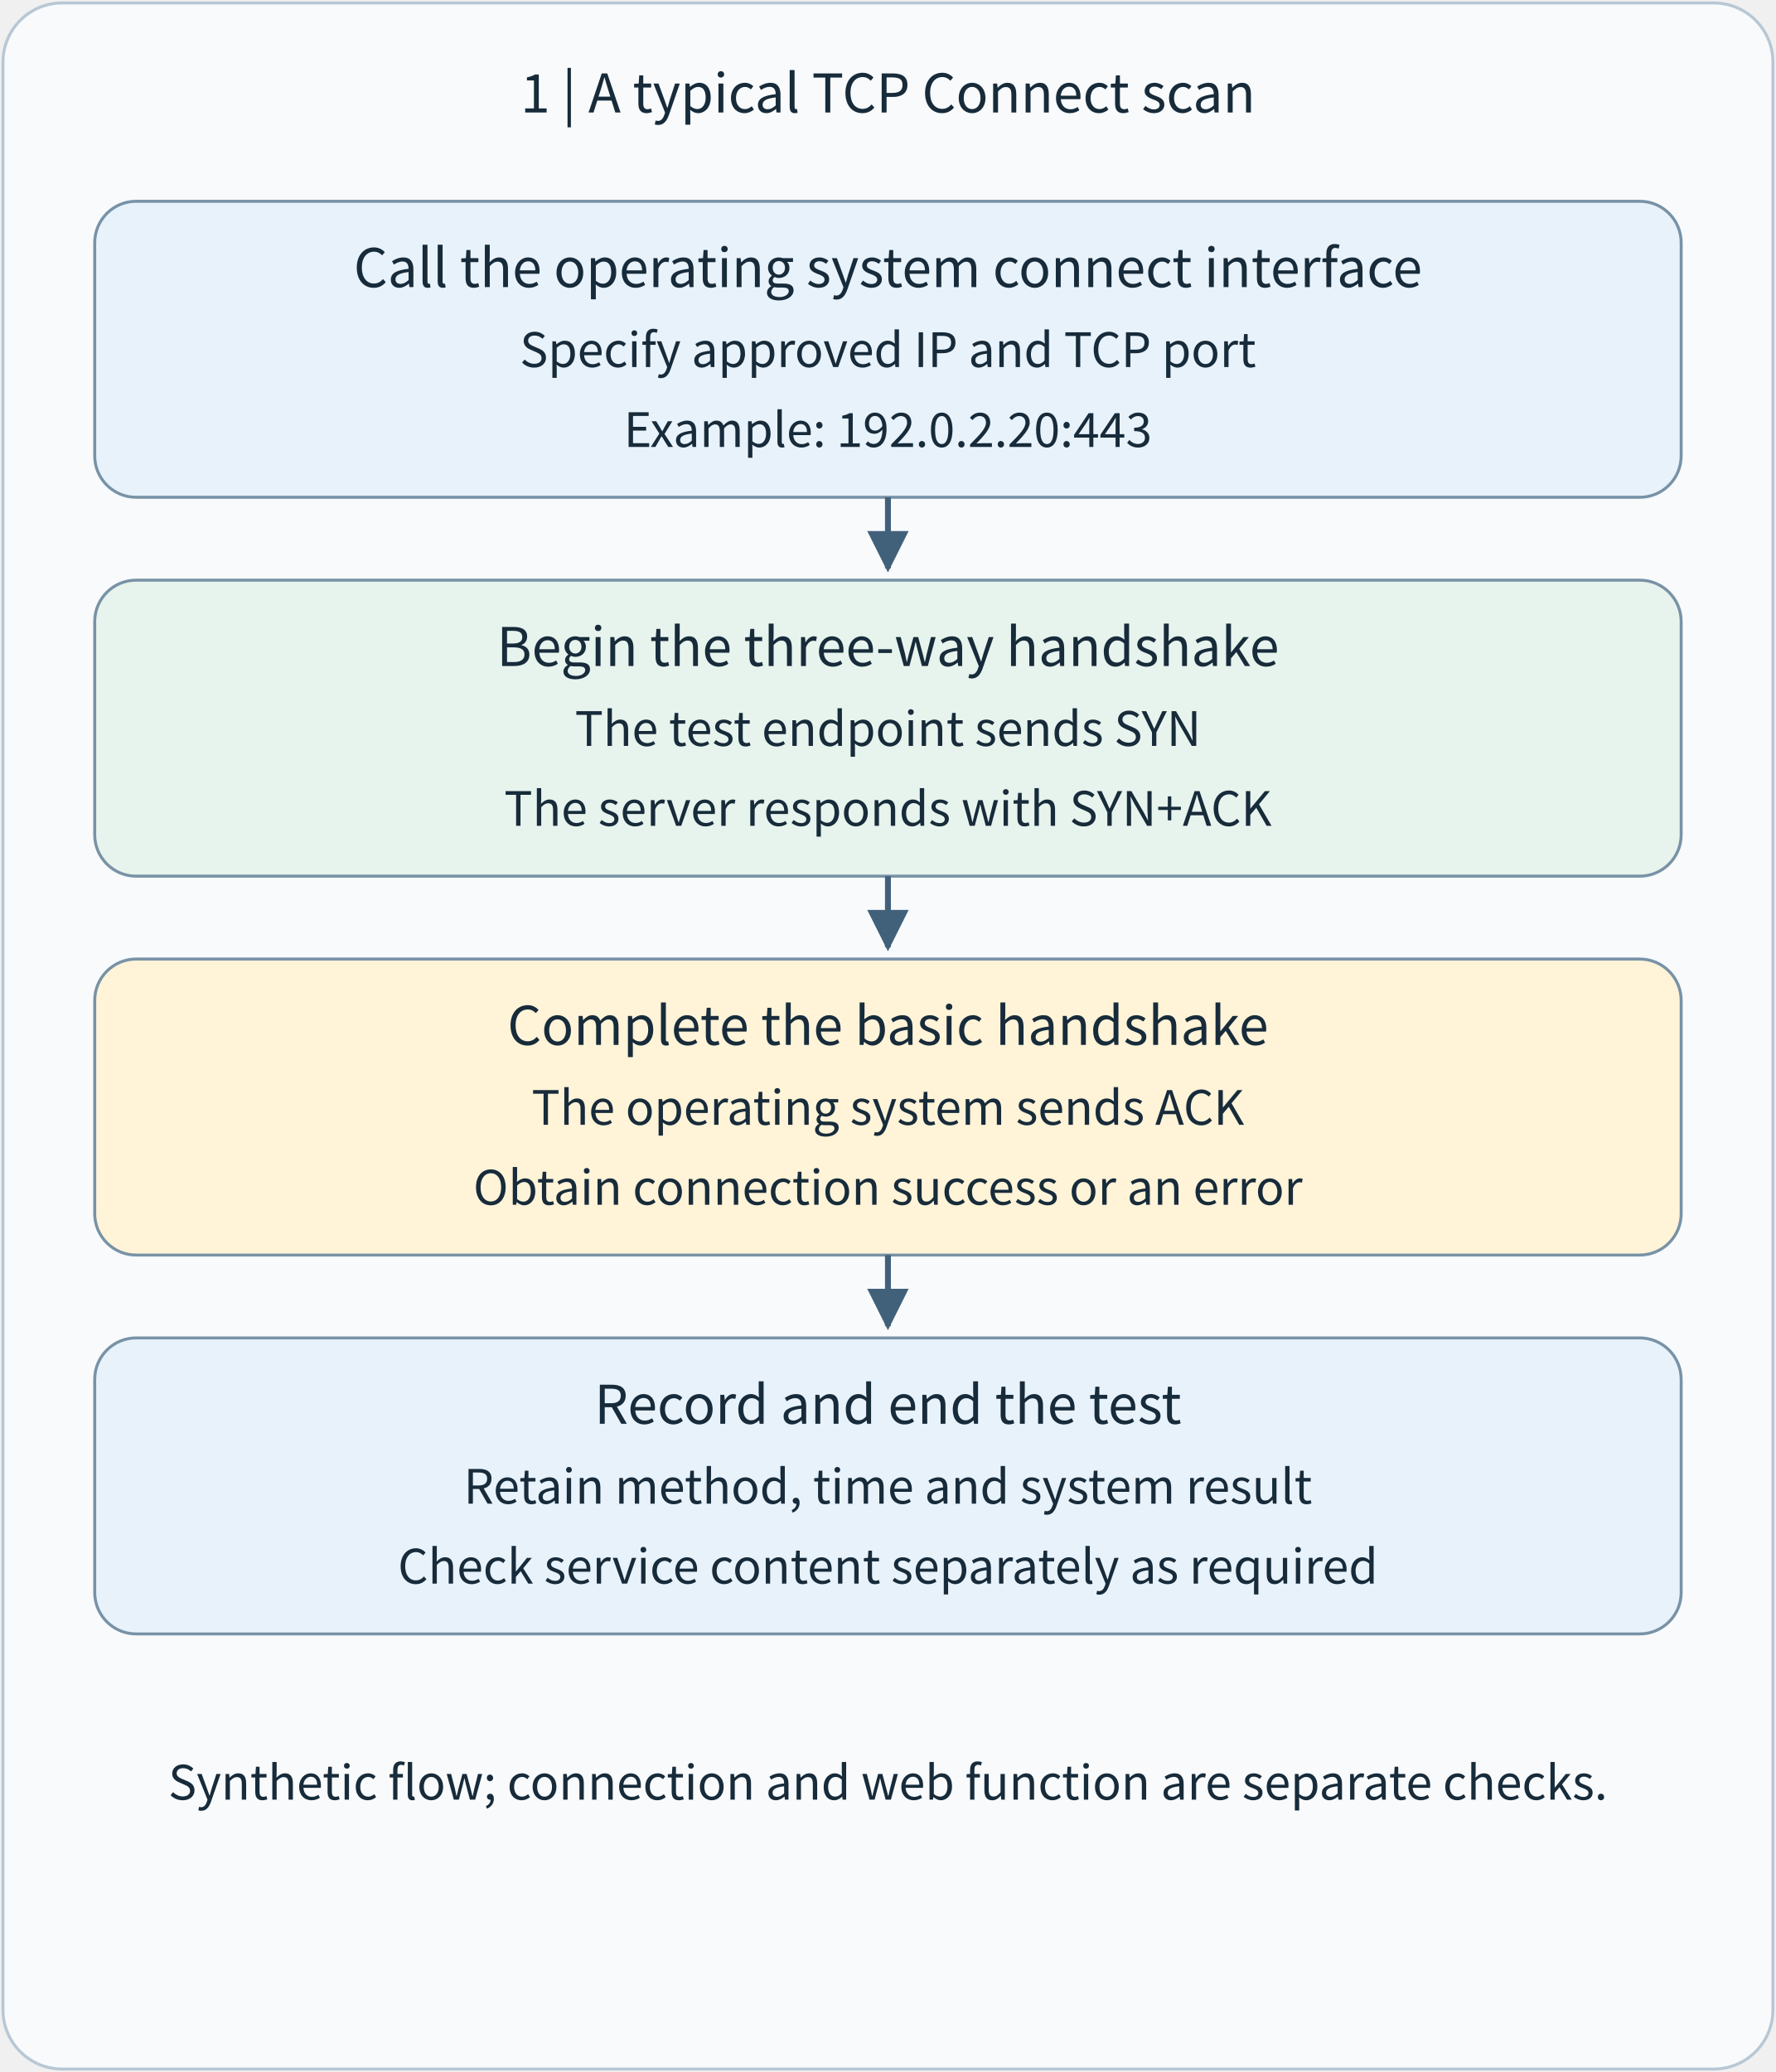
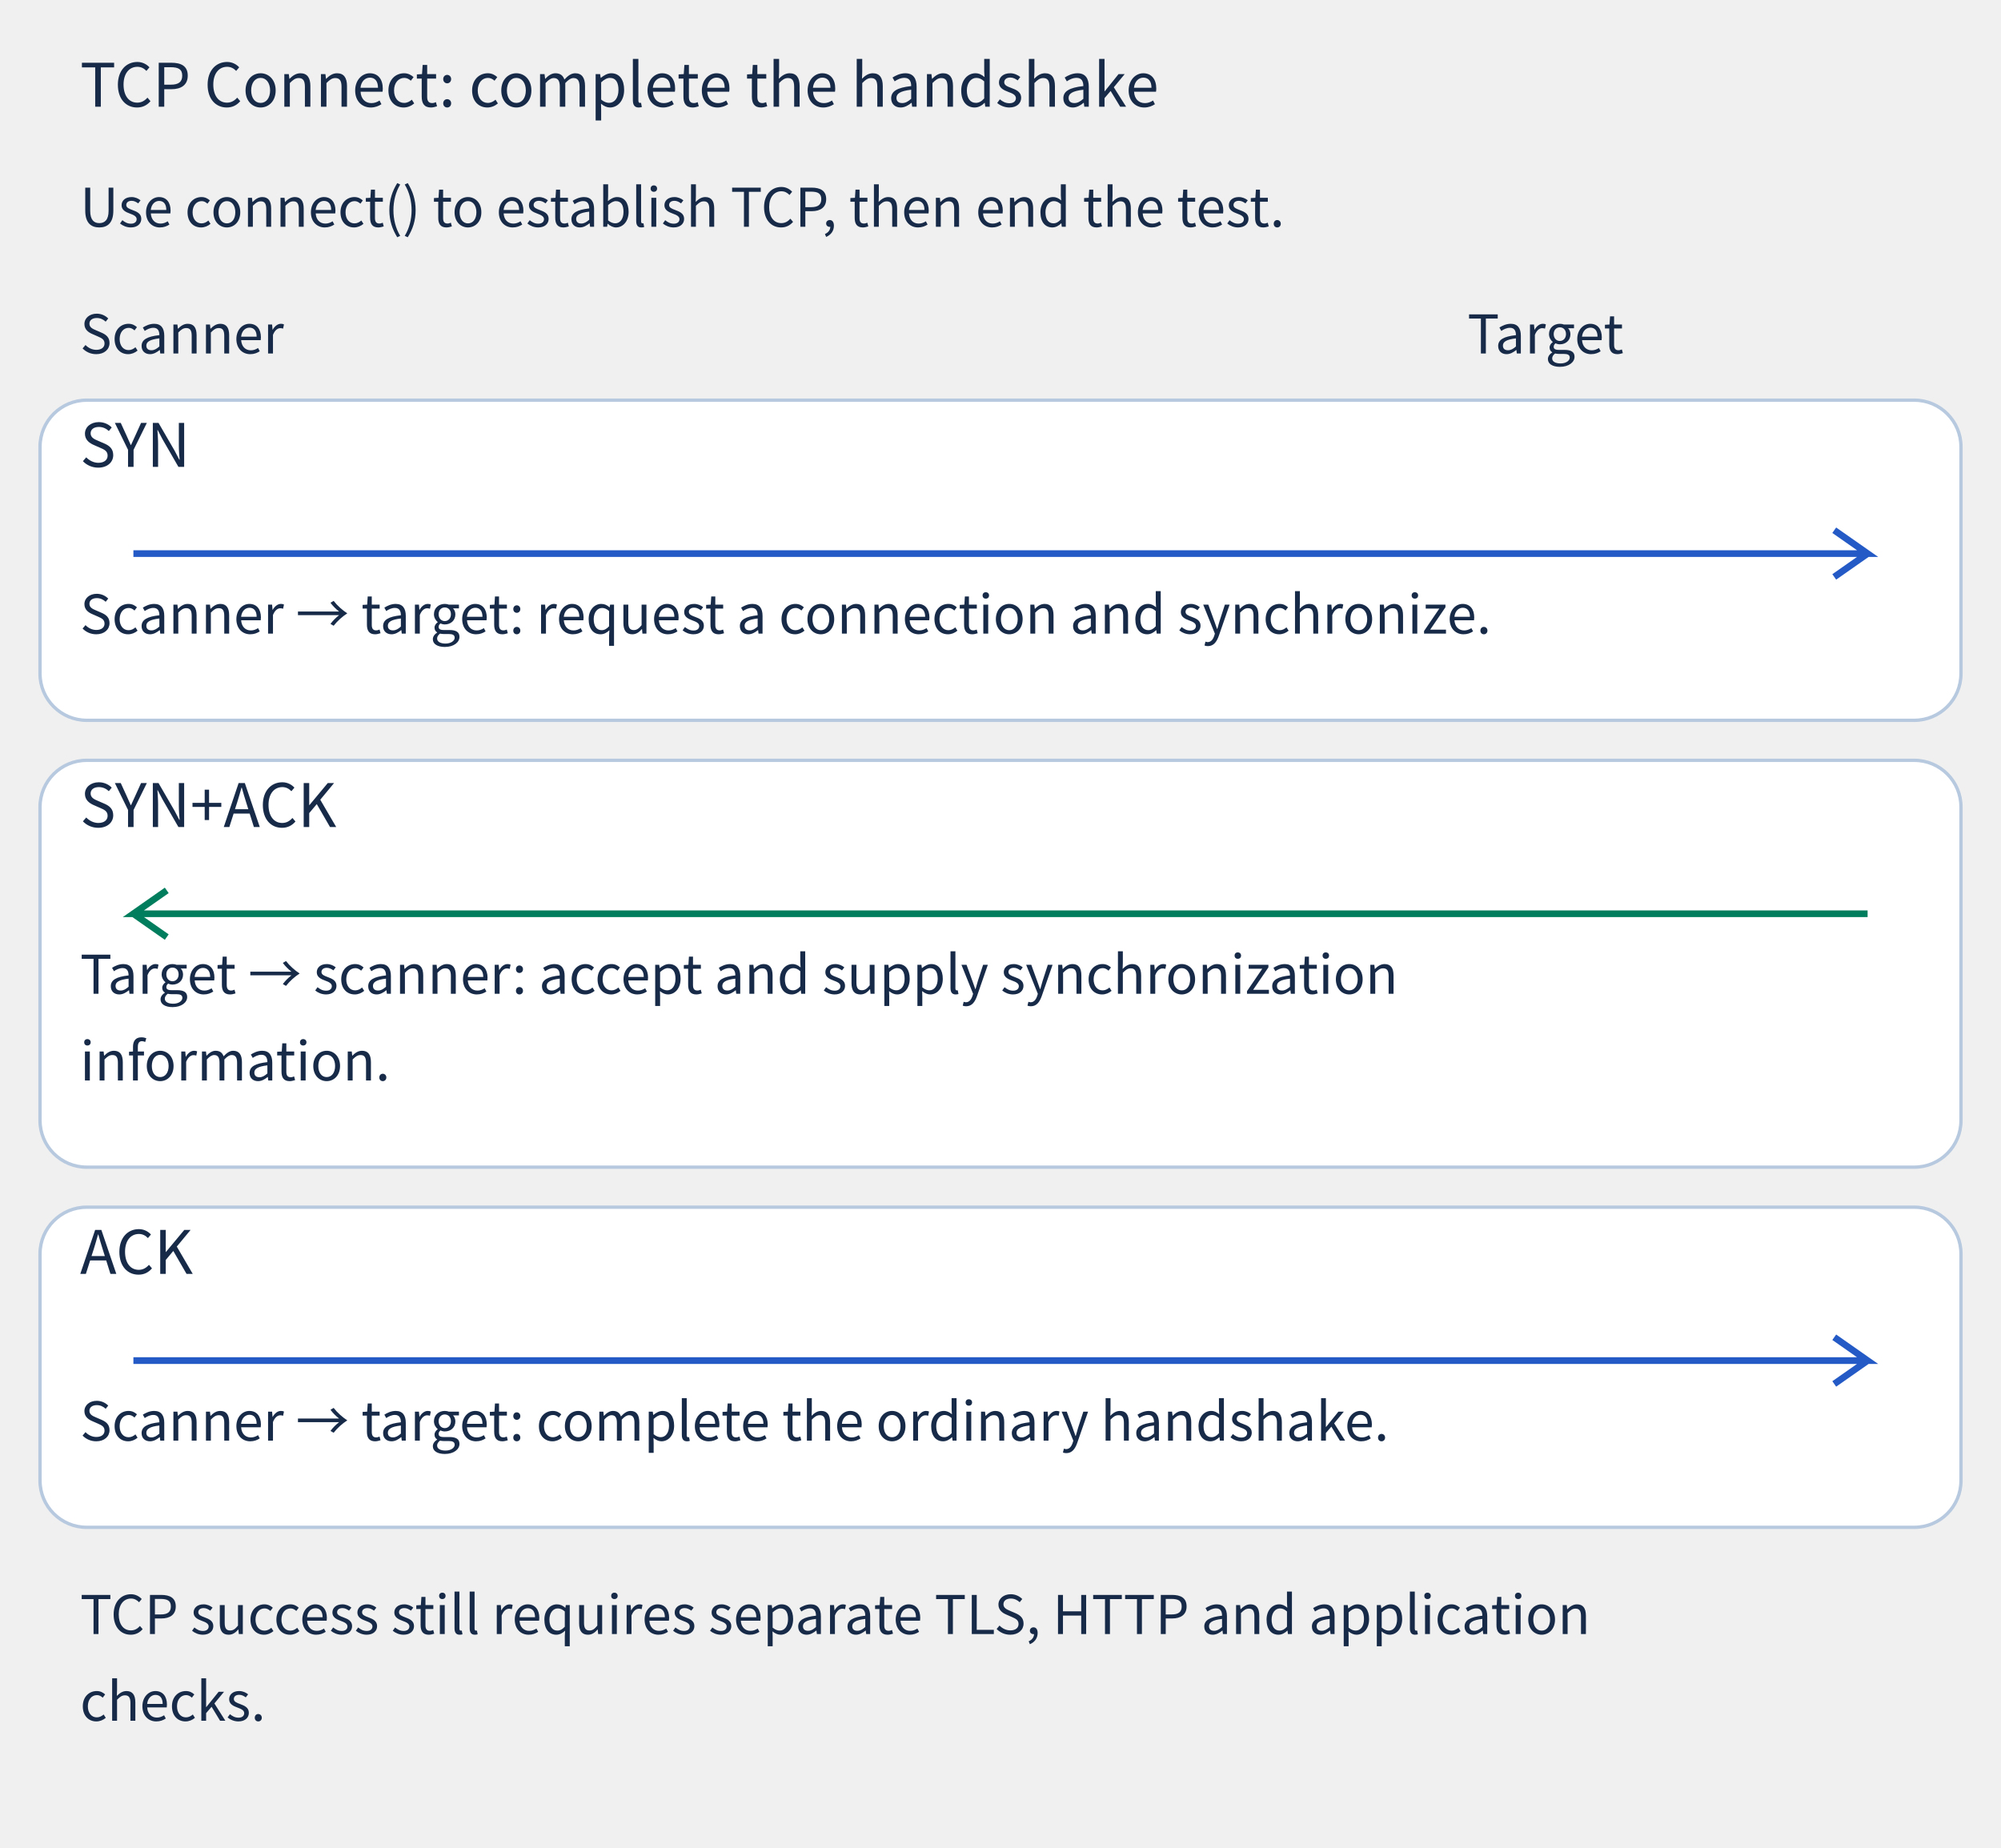
- <svg xmlns="http://www.w3.org/2000/svg" viewBox="0 0 600 700" role="img" aria-labelledby="m0303-f1-en-title m0303-f1-en-desc" preserveAspectRatio="xMidYMid meet">
-   <defs>
-     <marker id="m0303-f1-en-arrow" viewBox="0 0 10 10" refX="9" refY="5" markerWidth="7" markerHeight="7" orient="auto">
-       <path d="M0 0L10 5L0 10z" fill="#41617b" />
-     </marker>
-   </defs>
-   <rect x="1" y="1" width="598" height="698" rx="20" fill="#f8fafc" stroke="#b7c7d5" />
-   <text x="300" y="38" text-anchor="middle" font-family="Noto Sans CJK TC,sans-serif" font-size="18" fill="#172b3a">1 | A typical TCP Connect scan</text>
-   <rect x="32" y="68" width="536" height="100" rx="14" fill="#e8f2fb" stroke="#7892a6" />
-   <text x="300" y="97" text-anchor="middle" font-family="Noto Sans CJK TC,sans-serif" font-size="18" fill="#172b3a">Call the operating system connect interface</text>
-   <text x="300" y="124" text-anchor="middle" font-family="Noto Sans CJK TC,sans-serif" font-size="16" fill="#172b3a">Specify approved IP and TCP port</text>
-   <text x="300" y="151" text-anchor="middle" font-family="Noto Sans CJK TC,sans-serif" font-size="16" fill="#172b3a">Example: 192.0.2.20:443</text>
-   <path d="M300 168V192" fill="none" stroke="#41617b" stroke-width="2" marker-end="url(#m0303-f1-en-arrow)" />
-   <rect x="32" y="196" width="536" height="100" rx="14" fill="#e7f3ed" stroke="#7892a6" />
-   <text x="300" y="225" text-anchor="middle" font-family="Noto Sans CJK TC,sans-serif" font-size="18" fill="#172b3a">Begin the three-way handshake</text>
-   <text x="300" y="252" text-anchor="middle" font-family="Noto Sans CJK TC,sans-serif" font-size="16" fill="#172b3a">The test endpoint sends SYN</text>
-   <text x="300" y="279" text-anchor="middle" font-family="Noto Sans CJK TC,sans-serif" font-size="16" fill="#172b3a">The server responds with SYN+ACK</text>
-   <path d="M300 296V320" fill="none" stroke="#41617b" stroke-width="2" marker-end="url(#m0303-f1-en-arrow)" />
-   <rect x="32" y="324" width="536" height="100" rx="14" fill="#fff3d8" stroke="#7892a6" />
-   <text x="300" y="353" text-anchor="middle" font-family="Noto Sans CJK TC,sans-serif" font-size="18" fill="#172b3a">Complete the basic handshake</text>
-   <text x="300" y="380" text-anchor="middle" font-family="Noto Sans CJK TC,sans-serif" font-size="16" fill="#172b3a">The operating system sends ACK</text>
-   <text x="300" y="407" text-anchor="middle" font-family="Noto Sans CJK TC,sans-serif" font-size="16" fill="#172b3a">Obtain connection success or an error</text>
-   <path d="M300 424V448" fill="none" stroke="#41617b" stroke-width="2" marker-end="url(#m0303-f1-en-arrow)" />
-   <rect x="32" y="452" width="536" height="100" rx="14" fill="#e8f2fb" stroke="#7892a6" />
-   <text x="300" y="481" text-anchor="middle" font-family="Noto Sans CJK TC,sans-serif" font-size="18" fill="#172b3a">Record and end the test</text>
-   <text x="300" y="508" text-anchor="middle" font-family="Noto Sans CJK TC,sans-serif" font-size="16" fill="#172b3a">Retain method, time and system result</text>
-   <text x="300" y="535" text-anchor="middle" font-family="Noto Sans CJK TC,sans-serif" font-size="16" fill="#172b3a">Check service content separately as required</text>
-   <text x="300" y="608" text-anchor="middle" font-family="Noto Sans CJK TC,sans-serif" font-size="16" fill="#172b3a">Synthetic flow; connection and web function are separate checks.</text>
+ <svg xmlns="http://www.w3.org/2000/svg" viewBox="0 0 600 554" role="img" aria-labelledby="m0303-f1-en-title m0303-f1-en-desc" preserveAspectRatio="xMidYMid meet">
+   <text x="24" y="32" font-family="Noto Sans CJK TC,sans-serif" font-size="18" fill="#172b49">TCP Connect: complete the handshake</text>
+   <text x="24" y="68" font-family="Noto Sans CJK TC,sans-serif" font-size="16" fill="#172b49">Use connect() to establish TCP, then end the test.</text>
+   <text x="24" y="106" font-family="Noto Sans CJK TC,sans-serif" font-size="16" fill="#172b49">Scanner</text>
+   <text x="440" y="106" font-family="Noto Sans CJK TC,sans-serif" font-size="16" fill="#172b49">Target</text>
+   <rect x="12" y="120" width="576" height="96" rx="14" fill="#ffffff" stroke="#b7c9df" />
+   <text x="24" y="140" font-family="Noto Sans CJK TC,sans-serif" font-size="18" fill="#172b49">SYN</text>
+   <path d="M40 166H560L550 159M560 166L550 173" fill="none" stroke="#245ac5" stroke-width="2" />
+   <text x="24" y="190" font-family="Noto Sans CJK TC,sans-serif" font-size="16" fill="#172b49">Scanner → target: request a connection and synchronize.</text>
+   <rect x="12" y="228" width="576" height="122" rx="14" fill="#ffffff" stroke="#b7c9df" />
+   <text x="24" y="248" font-family="Noto Sans CJK TC,sans-serif" font-size="18" fill="#172b49">SYN+ACK</text>
+   <path d="M560 274H40L50 267M40 274L50 281" fill="none" stroke="#007d5c" stroke-width="2" />
+   <text x="24" y="298" font-family="Noto Sans CJK TC,sans-serif" font-size="16" fill="#172b49">Target → scanner: accept and supply synchronization</text>
+   <text x="24" y="324" font-family="Noto Sans CJK TC,sans-serif" font-size="16" fill="#172b49">information.</text>
+   <rect x="12" y="362" width="576" height="96" rx="14" fill="#ffffff" stroke="#b7c9df" />
+   <text x="24" y="382" font-family="Noto Sans CJK TC,sans-serif" font-size="18" fill="#172b49">ACK</text>
+   <path d="M40 408H560L550 401M560 408L550 415" fill="none" stroke="#245ac5" stroke-width="2" />
+   <text x="24" y="432" font-family="Noto Sans CJK TC,sans-serif" font-size="16" fill="#172b49">Scanner → target: complete the ordinary handshake.</text>
+   <text x="24" y="490" font-family="Noto Sans CJK TC,sans-serif" font-size="16" fill="#172b49">TCP success still requires separate TLS, HTTP and application</text>
+   <text x="24" y="516" font-family="Noto Sans CJK TC,sans-serif" font-size="16" fill="#172b49">checks.</text>
</svg>
